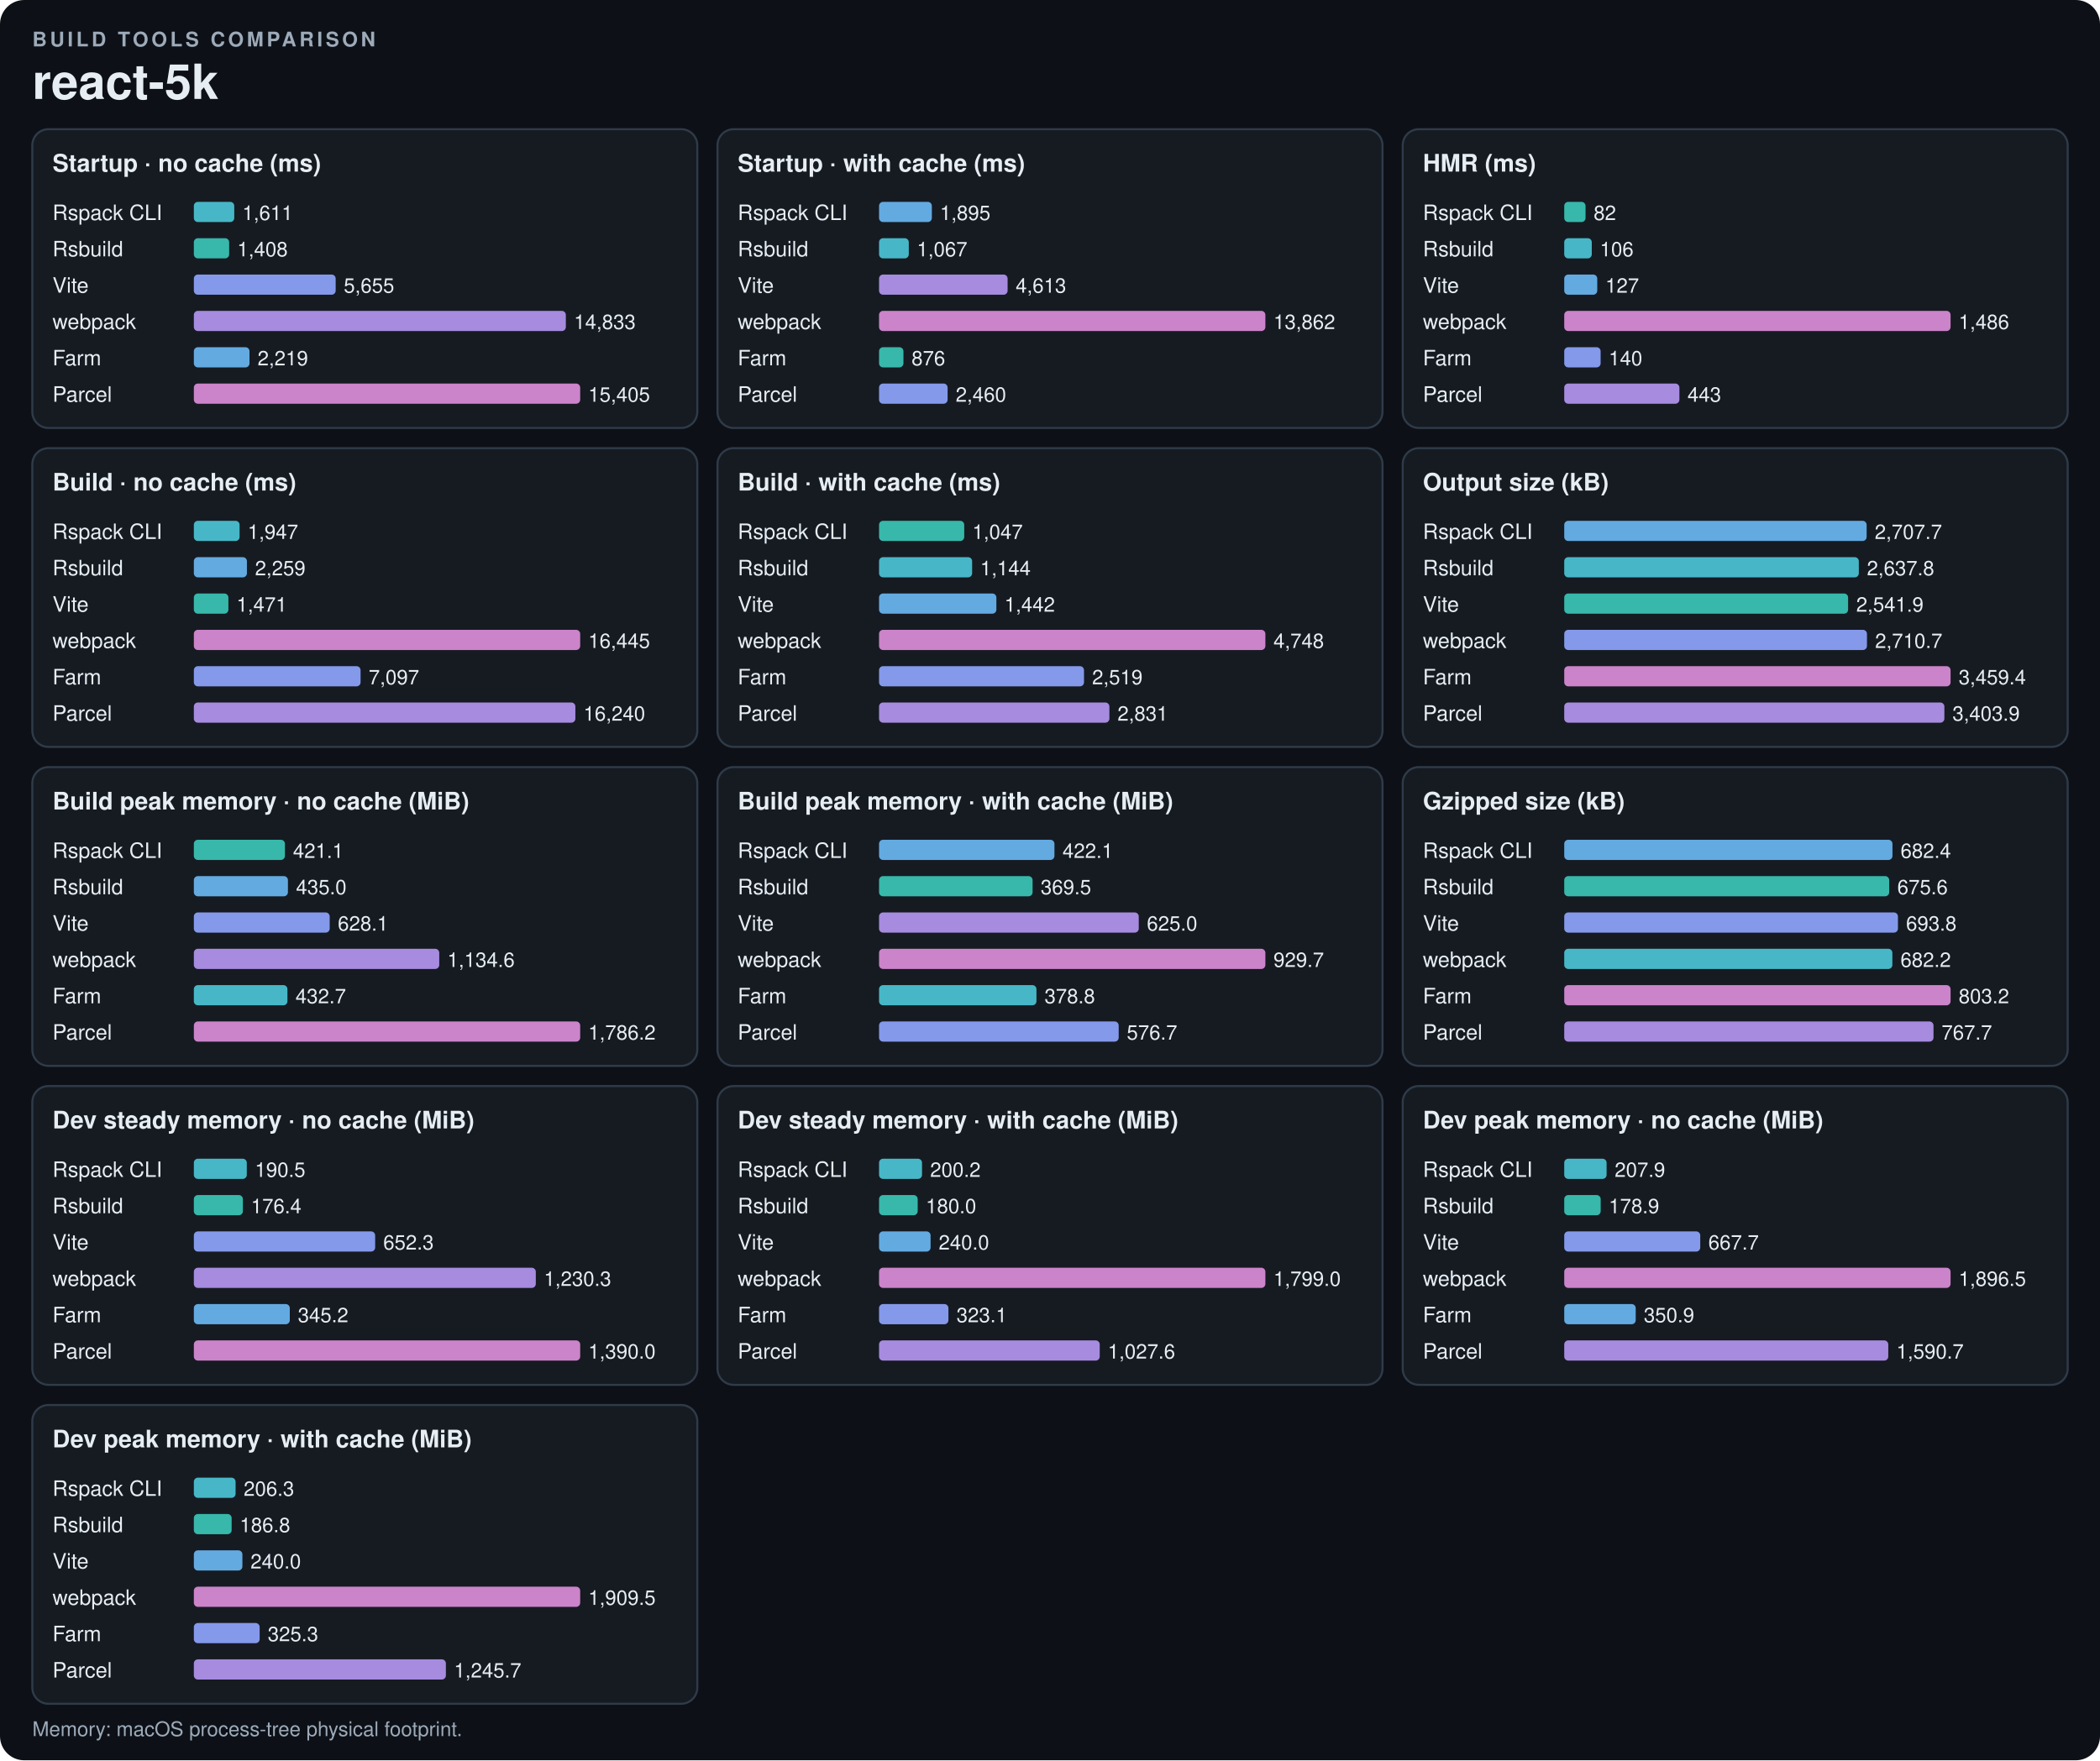
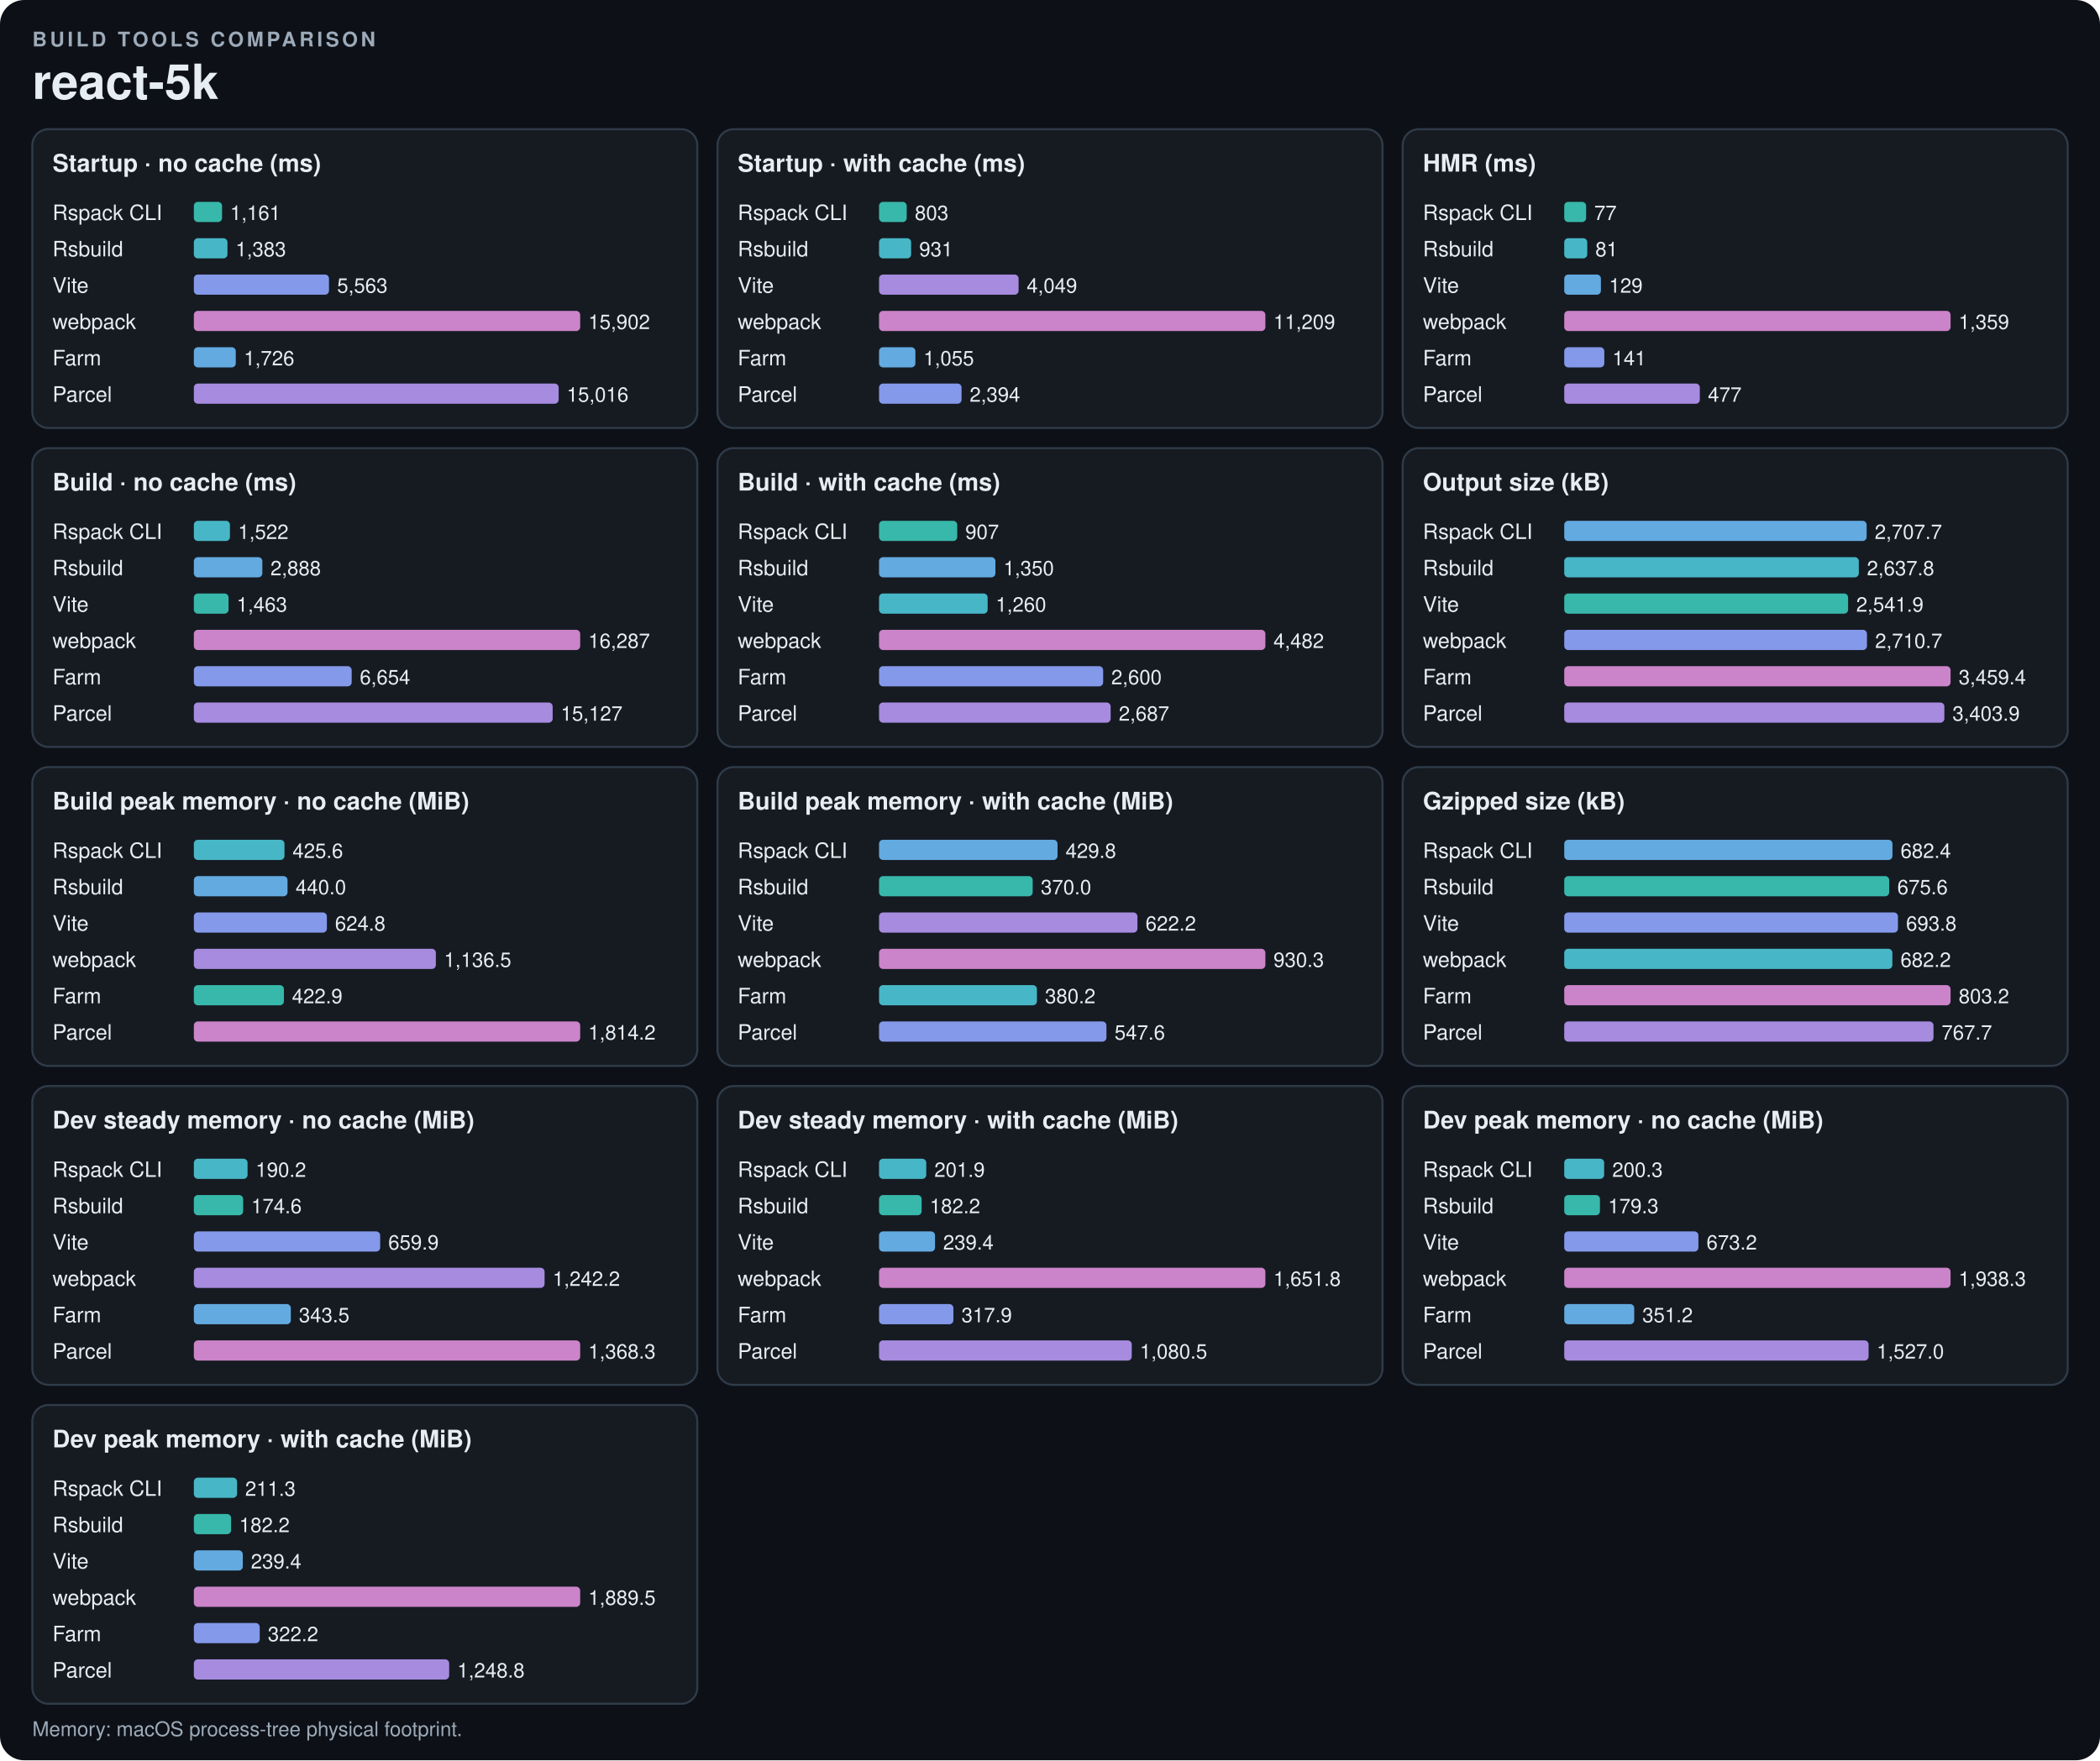
<svg xmlns="http://www.w3.org/2000/svg" width="1040" height="872" viewBox="0 0 1040 872" role="img" aria-labelledby="title description">
  <g font-family="-apple-system, BlinkMacSystemFont, 'Segoe UI', Helvetica, Arial, sans-serif" style="font-variant-numeric:tabular-nums">
    <rect width="1040" height="872" rx="12" fill="#0d1117" />
    <text x="16" y="23" font-size="10" fill="#9daab9" font-weight="700" letter-spacing="1.5">BUILD TOOLS COMPARISON</text>
    <text x="16" y="49" font-size="24" fill="#e6edf3" font-weight="700">react-5k</text>
-     <g class="chart" data-metric="Startup (no cache)" data-table="Development metrics" data-scale="15405">
+     <g class="chart" data-metric="Startup (no cache)" data-table="Development metrics" data-scale="15902">
      <rect x="16" y="64" width="329.333" height="148" rx="8" fill="#161b22" stroke="#303b49" />
      <text x="26" y="85" font-size="12" fill="#e6edf3" font-weight="650">Startup · no cache (ms)</text>
      <text x="26" y="109" font-size="10.5" fill="#e6edf3">Rspack CLI</text>
-       <rect class="bar" data-rank="2" x="96" y="100" width="20.009" height="10" rx="2" fill="#47b7c7" />
-       <text x="120.009" y="109" font-size="10" fill="#e6edf3">1,611</text>
+       <rect class="bar" data-rank="1" x="96" y="100" width="13.969" height="10" rx="2" fill="#37b8aa" />
+       <text x="113.969" y="109" font-size="10" fill="#e6edf3">1,161</text>
      <text x="26" y="127" font-size="10.5" fill="#e6edf3">Rsbuild</text>
-       <rect class="bar" data-rank="1" x="96" y="118" width="17.488" height="10" rx="2" fill="#37b8aa" />
-       <text x="117.488" y="127" font-size="10" fill="#e6edf3">1,408</text>
+       <rect class="bar" data-rank="2" x="96" y="118" width="16.640" height="10" rx="2" fill="#47b7c7" />
+       <text x="116.64" y="127" font-size="10" fill="#e6edf3">1,383</text>
      <text x="26" y="145" font-size="10.5" fill="#e6edf3">Vite</text>
-       <rect class="bar" data-rank="4" x="96" y="136" width="70.236" height="10" rx="2" fill="#8499ea" />
-       <text x="170.236" y="145" font-size="10" fill="#e6edf3">5,655</text>
+       <rect class="bar" data-rank="4" x="96" y="136" width="66.934" height="10" rx="2" fill="#8499ea" />
+       <text x="166.934" y="145" font-size="10" fill="#e6edf3">5,563</text>
      <text x="26" y="163" font-size="10.5" fill="#e6edf3">webpack</text>
-       <rect class="bar" data-rank="5" x="96" y="154" width="184.229" height="10" rx="2" fill="#a68bdf" />
-       <text x="284.229" y="163" font-size="10" fill="#e6edf3">14,833</text>
+       <rect class="bar" data-rank="6" x="96" y="154" width="191.333" height="10" rx="2" fill="#cb83c9" />
+       <text x="291.333" y="163" font-size="10" fill="#e6edf3">15,902</text>
      <text x="26" y="181" font-size="10.5" fill="#e6edf3">Farm</text>
-       <rect class="bar" data-rank="3" x="96" y="172" width="27.560" height="10" rx="2" fill="#63aae1" />
-       <text x="127.56" y="181" font-size="10" fill="#e6edf3">2,219</text>
+       <rect class="bar" data-rank="3" x="96" y="172" width="20.767" height="10" rx="2" fill="#63aae1" />
+       <text x="120.767" y="181" font-size="10" fill="#e6edf3">1,726</text>
      <text x="26" y="199" font-size="10.5" fill="#e6edf3">Parcel</text>
-       <rect class="bar" data-rank="6" x="96" y="190" width="191.333" height="10" rx="2" fill="#cb83c9" />
-       <text x="291.333" y="199" font-size="10" fill="#e6edf3">15,405</text>
-     </g>
-     <g class="chart" data-metric="Startup (with cache)" data-table="Development metrics" data-scale="13862">
+       <rect class="bar" data-rank="5" x="96" y="190" width="180.673" height="10" rx="2" fill="#a68bdf" />
+       <text x="280.673" y="199" font-size="10" fill="#e6edf3">15,016</text>
+     </g>
+     <g class="chart" data-metric="Startup (with cache)" data-table="Development metrics" data-scale="11209">
      <rect x="355.333" y="64" width="329.333" height="148" rx="8" fill="#161b22" stroke="#303b49" />
      <text x="365.333" y="85" font-size="12" fill="#e6edf3" font-weight="650">Startup · with cache (ms)</text>
      <text x="365.333" y="109" font-size="10.5" fill="#e6edf3">Rspack CLI</text>
-       <rect class="bar" data-rank="3" x="435.333" y="100" width="26.156" height="10" rx="2" fill="#63aae1" />
-       <text x="465.489" y="109" font-size="10" fill="#e6edf3">1,895</text>
+       <rect class="bar" data-rank="1" x="435.333" y="100" width="13.707" height="10" rx="2" fill="#37b8aa" />
+       <text x="453.04" y="109" font-size="10" fill="#e6edf3">803</text>
      <text x="365.333" y="127" font-size="10.5" fill="#e6edf3">Rsbuild</text>
-       <rect class="bar" data-rank="2" x="435.333" y="118" width="14.728" height="10" rx="2" fill="#47b7c7" />
-       <text x="454.061" y="127" font-size="10" fill="#e6edf3">1,067</text>
+       <rect class="bar" data-rank="2" x="435.333" y="118" width="15.892" height="10" rx="2" fill="#47b7c7" />
+       <text x="455.225" y="127" font-size="10" fill="#e6edf3">931</text>
      <text x="365.333" y="145" font-size="10.5" fill="#e6edf3">Vite</text>
-       <rect class="bar" data-rank="5" x="435.333" y="136" width="63.672" height="10" rx="2" fill="#a68bdf" />
-       <text x="503.005" y="145" font-size="10" fill="#e6edf3">4,613</text>
+       <rect class="bar" data-rank="5" x="435.333" y="136" width="69.115" height="10" rx="2" fill="#a68bdf" />
+       <text x="508.448" y="145" font-size="10" fill="#e6edf3">4,049</text>
      <text x="365.333" y="163" font-size="10.5" fill="#e6edf3">webpack</text>
      <rect class="bar" data-rank="6" x="435.333" y="154" width="191.333" height="10" rx="2" fill="#cb83c9" />
-       <text x="630.667" y="163" font-size="10" fill="#e6edf3">13,862</text>
+       <text x="630.667" y="163" font-size="10" fill="#e6edf3">11,209</text>
      <text x="365.333" y="181" font-size="10.5" fill="#e6edf3">Farm</text>
-       <rect class="bar" data-rank="1" x="435.333" y="172" width="12.091" height="10" rx="2" fill="#37b8aa" />
-       <text x="451.425" y="181" font-size="10" fill="#e6edf3">876</text>
+       <rect class="bar" data-rank="3" x="435.333" y="172" width="18.008" height="10" rx="2" fill="#63aae1" />
+       <text x="457.342" y="181" font-size="10" fill="#e6edf3">1,055</text>
      <text x="365.333" y="199" font-size="10.5" fill="#e6edf3">Parcel</text>
-       <rect class="bar" data-rank="4" x="435.333" y="190" width="33.955" height="10" rx="2" fill="#8499ea" />
-       <text x="473.288" y="199" font-size="10" fill="#e6edf3">2,460</text>
-     </g>
-     <g class="chart" data-metric="HMR" data-table="Development metrics" data-scale="1486">
+       <rect class="bar" data-rank="4" x="435.333" y="190" width="40.865" height="10" rx="2" fill="#8499ea" />
+       <text x="480.198" y="199" font-size="10" fill="#e6edf3">2,394</text>
+     </g>
+     <g class="chart" data-metric="HMR" data-table="Development metrics" data-scale="1359">
      <rect x="694.667" y="64" width="329.333" height="148" rx="8" fill="#161b22" stroke="#303b49" />
      <text x="704.667" y="85" font-size="12" fill="#e6edf3" font-weight="650">HMR (ms)</text>
      <text x="704.667" y="109" font-size="10.5" fill="#e6edf3">Rspack CLI</text>
-       <rect class="bar" data-rank="1" x="774.667" y="100" width="10.558" height="10" rx="2" fill="#37b8aa" />
-       <text x="789.225" y="109" font-size="10" fill="#e6edf3">82</text>
+       <rect class="bar" data-rank="1" x="774.667" y="100" width="10.841" height="10" rx="2" fill="#37b8aa" />
+       <text x="789.507" y="109" font-size="10" fill="#e6edf3">77</text>
      <text x="704.667" y="127" font-size="10.5" fill="#e6edf3">Rsbuild</text>
-       <rect class="bar" data-rank="2" x="774.667" y="118" width="13.648" height="10" rx="2" fill="#47b7c7" />
-       <text x="792.315" y="127" font-size="10" fill="#e6edf3">106</text>
+       <rect class="bar" data-rank="2" x="774.667" y="118" width="11.404" height="10" rx="2" fill="#47b7c7" />
+       <text x="790.071" y="127" font-size="10" fill="#e6edf3">81</text>
      <text x="704.667" y="145" font-size="10.5" fill="#e6edf3">Vite</text>
-       <rect class="bar" data-rank="3" x="774.667" y="136" width="16.352" height="10" rx="2" fill="#63aae1" />
-       <text x="795.019" y="145" font-size="10" fill="#e6edf3">127</text>
+       <rect class="bar" data-rank="3" x="774.667" y="136" width="18.162" height="10" rx="2" fill="#63aae1" />
+       <text x="796.829" y="145" font-size="10" fill="#e6edf3">129</text>
      <text x="704.667" y="163" font-size="10.5" fill="#e6edf3">webpack</text>
      <rect class="bar" data-rank="6" x="774.667" y="154" width="191.333" height="10" rx="2" fill="#cb83c9" />
-       <text x="970" y="163" font-size="10" fill="#e6edf3">1,486</text>
+       <text x="970" y="163" font-size="10" fill="#e6edf3">1,359</text>
      <text x="704.667" y="181" font-size="10.5" fill="#e6edf3">Farm</text>
-       <rect class="bar" data-rank="4" x="774.667" y="172" width="18.026" height="10" rx="2" fill="#8499ea" />
-       <text x="796.693" y="181" font-size="10" fill="#e6edf3">140</text>
+       <rect class="bar" data-rank="4" x="774.667" y="172" width="19.851" height="10" rx="2" fill="#8499ea" />
+       <text x="798.518" y="181" font-size="10" fill="#e6edf3">141</text>
      <text x="704.667" y="199" font-size="10.5" fill="#e6edf3">Parcel</text>
-       <rect class="bar" data-rank="5" x="774.667" y="190" width="57.039" height="10" rx="2" fill="#a68bdf" />
-       <text x="835.706" y="199" font-size="10" fill="#e6edf3">443</text>
-     </g>
-     <g class="chart" data-metric="Build (no cache)" data-table="Build metrics" data-scale="16445">
+       <rect class="bar" data-rank="5" x="774.667" y="190" width="67.157" height="10" rx="2" fill="#a68bdf" />
+       <text x="845.823" y="199" font-size="10" fill="#e6edf3">477</text>
+     </g>
+     <g class="chart" data-metric="Build (no cache)" data-table="Build metrics" data-scale="16287">
      <rect x="16" y="222" width="329.333" height="148" rx="8" fill="#161b22" stroke="#303b49" />
      <text x="26" y="243" font-size="12" fill="#e6edf3" font-weight="650">Build · no cache (ms)</text>
      <text x="26" y="267" font-size="10.5" fill="#e6edf3">Rspack CLI</text>
-       <rect class="bar" data-rank="2" x="96" y="258" width="22.653" height="10" rx="2" fill="#47b7c7" />
-       <text x="122.653" y="267" font-size="10" fill="#e6edf3">1,947</text>
+       <rect class="bar" data-rank="2" x="96" y="258" width="17.880" height="10" rx="2" fill="#47b7c7" />
+       <text x="117.88" y="267" font-size="10" fill="#e6edf3">1,522</text>
      <text x="26" y="285" font-size="10.5" fill="#e6edf3">Rsbuild</text>
-       <rect class="bar" data-rank="3" x="96" y="276" width="26.283" height="10" rx="2" fill="#63aae1" />
-       <text x="126.283" y="285" font-size="10" fill="#e6edf3">2,259</text>
+       <rect class="bar" data-rank="3" x="96" y="276" width="33.927" height="10" rx="2" fill="#63aae1" />
+       <text x="133.927" y="285" font-size="10" fill="#e6edf3">2,888</text>
      <text x="26" y="303" font-size="10.5" fill="#e6edf3">Vite</text>
-       <rect class="bar" data-rank="1" x="96" y="294" width="17.115" height="10" rx="2" fill="#37b8aa" />
-       <text x="117.115" y="303" font-size="10" fill="#e6edf3">1,471</text>
+       <rect class="bar" data-rank="1" x="96" y="294" width="17.187" height="10" rx="2" fill="#37b8aa" />
+       <text x="117.187" y="303" font-size="10" fill="#e6edf3">1,463</text>
      <text x="26" y="321" font-size="10.5" fill="#e6edf3">webpack</text>
      <rect class="bar" data-rank="6" x="96" y="312" width="191.333" height="10" rx="2" fill="#cb83c9" />
-       <text x="291.333" y="321" font-size="10" fill="#e6edf3">16,445</text>
+       <text x="291.333" y="321" font-size="10" fill="#e6edf3">16,287</text>
      <text x="26" y="339" font-size="10.5" fill="#e6edf3">Farm</text>
-       <rect class="bar" data-rank="4" x="96" y="330" width="82.572" height="10" rx="2" fill="#8499ea" />
-       <text x="182.572" y="339" font-size="10" fill="#e6edf3">7,097</text>
+       <rect class="bar" data-rank="4" x="96" y="330" width="78.169" height="10" rx="2" fill="#8499ea" />
+       <text x="178.169" y="339" font-size="10" fill="#e6edf3">6,654</text>
      <text x="26" y="357" font-size="10.5" fill="#e6edf3">Parcel</text>
-       <rect class="bar" data-rank="5" x="96" y="348" width="188.948" height="10" rx="2" fill="#a68bdf" />
-       <text x="288.948" y="357" font-size="10" fill="#e6edf3">16,240</text>
-     </g>
-     <g class="chart" data-metric="Build (with cache)" data-table="Build metrics" data-scale="4748">
+       <rect class="bar" data-rank="5" x="96" y="348" width="177.706" height="10" rx="2" fill="#a68bdf" />
+       <text x="277.706" y="357" font-size="10" fill="#e6edf3">15,127</text>
+     </g>
+     <g class="chart" data-metric="Build (with cache)" data-table="Build metrics" data-scale="4482">
      <rect x="355.333" y="222" width="329.333" height="148" rx="8" fill="#161b22" stroke="#303b49" />
      <text x="365.333" y="243" font-size="12" fill="#e6edf3" font-weight="650">Build · with cache (ms)</text>
      <text x="365.333" y="267" font-size="10.5" fill="#e6edf3">Rspack CLI</text>
-       <rect class="bar" data-rank="1" x="435.333" y="258" width="42.192" height="10" rx="2" fill="#37b8aa" />
-       <text x="481.525" y="267" font-size="10" fill="#e6edf3">1,047</text>
+       <rect class="bar" data-rank="1" x="435.333" y="258" width="38.719" height="10" rx="2" fill="#37b8aa" />
+       <text x="478.053" y="267" font-size="10" fill="#e6edf3">907</text>
      <text x="365.333" y="285" font-size="10.5" fill="#e6edf3">Rsbuild</text>
-       <rect class="bar" data-rank="2" x="435.333" y="276" width="46.101" height="10" rx="2" fill="#47b7c7" />
-       <text x="485.434" y="285" font-size="10" fill="#e6edf3">1,144</text>
+       <rect class="bar" data-rank="3" x="435.333" y="276" width="57.631" height="10" rx="2" fill="#63aae1" />
+       <text x="496.964" y="285" font-size="10" fill="#e6edf3">1,350</text>
      <text x="365.333" y="303" font-size="10.5" fill="#e6edf3">Vite</text>
-       <rect class="bar" data-rank="3" x="435.333" y="294" width="58.109" height="10" rx="2" fill="#63aae1" />
-       <text x="497.443" y="303" font-size="10" fill="#e6edf3">1,442</text>
+       <rect class="bar" data-rank="2" x="435.333" y="294" width="53.788" height="10" rx="2" fill="#47b7c7" />
+       <text x="493.122" y="303" font-size="10" fill="#e6edf3">1,260</text>
      <text x="365.333" y="321" font-size="10.5" fill="#e6edf3">webpack</text>
      <rect class="bar" data-rank="6" x="435.333" y="312" width="191.333" height="10" rx="2" fill="#cb83c9" />
-       <text x="630.667" y="321" font-size="10" fill="#e6edf3">4,748</text>
+       <text x="630.667" y="321" font-size="10" fill="#e6edf3">4,482</text>
      <text x="365.333" y="339" font-size="10.5" fill="#e6edf3">Farm</text>
-       <rect class="bar" data-rank="4" x="435.333" y="330" width="101.510" height="10" rx="2" fill="#8499ea" />
-       <text x="540.843" y="339" font-size="10" fill="#e6edf3">2,519</text>
+       <rect class="bar" data-rank="4" x="435.333" y="330" width="110.992" height="10" rx="2" fill="#8499ea" />
+       <text x="550.325" y="339" font-size="10" fill="#e6edf3">2,600</text>
      <text x="365.333" y="357" font-size="10.5" fill="#e6edf3">Parcel</text>
-       <rect class="bar" data-rank="5" x="435.333" y="348" width="114.083" height="10" rx="2" fill="#a68bdf" />
-       <text x="553.416" y="357" font-size="10" fill="#e6edf3">2,831</text>
+       <rect class="bar" data-rank="5" x="435.333" y="348" width="114.706" height="10" rx="2" fill="#a68bdf" />
+       <text x="554.039" y="357" font-size="10" fill="#e6edf3">2,687</text>
    </g>
    <g class="chart" data-metric="Output size" data-table="Build metrics" data-scale="3459.4">
      <rect x="694.667" y="222" width="329.333" height="148" rx="8" fill="#161b22" stroke="#303b49" />
      <text x="704.667" y="243" font-size="12" fill="#e6edf3" font-weight="650">Output size (kB)</text>
      <text x="704.667" y="267" font-size="10.5" fill="#e6edf3">Rspack CLI</text>
      <rect class="bar" data-rank="3" x="774.667" y="258" width="149.758" height="10" rx="2" fill="#63aae1" />
      <text x="928.425" y="267" font-size="10" fill="#e6edf3">2,707.7</text>
      <text x="704.667" y="285" font-size="10.5" fill="#e6edf3">Rsbuild</text>
      <rect class="bar" data-rank="2" x="774.667" y="276" width="145.892" height="10" rx="2" fill="#47b7c7" />
      <text x="924.559" y="285" font-size="10" fill="#e6edf3">2,637.8</text>
      <text x="704.667" y="303" font-size="10.5" fill="#e6edf3">Vite</text>
      <rect class="bar" data-rank="1" x="774.667" y="294" width="140.588" height="10" rx="2" fill="#37b8aa" />
      <text x="919.255" y="303" font-size="10" fill="#e6edf3">2,541.9</text>
      <text x="704.667" y="321" font-size="10.5" fill="#e6edf3">webpack</text>
      <rect class="bar" data-rank="4" x="774.667" y="312" width="149.924" height="10" rx="2" fill="#8499ea" />
      <text x="928.591" y="321" font-size="10" fill="#e6edf3">2,710.7</text>
      <text x="704.667" y="339" font-size="10.5" fill="#e6edf3">Farm</text>
      <rect class="bar" data-rank="6" x="774.667" y="330" width="191.333" height="10" rx="2" fill="#cb83c9" />
      <text x="970" y="339" font-size="10" fill="#e6edf3">3,459.4</text>
      <text x="704.667" y="357" font-size="10.5" fill="#e6edf3">Parcel</text>
      <rect class="bar" data-rank="5" x="774.667" y="348" width="188.264" height="10" rx="2" fill="#a68bdf" />
      <text x="966.93" y="357" font-size="10" fill="#e6edf3">3,403.9</text>
    </g>
-     <g class="chart" data-metric="Peak (no cache)" data-table="Build memory (MiB)" data-scale="1786.2">
+     <g class="chart" data-metric="Peak (no cache)" data-table="Build memory (MiB)" data-scale="1814.2">
      <rect x="16" y="380" width="329.333" height="148" rx="8" fill="#161b22" stroke="#303b49" />
      <text x="26" y="401" font-size="12" fill="#e6edf3" font-weight="650">Build peak memory · no cache (MiB)</text>
      <text x="26" y="425" font-size="10.5" fill="#e6edf3">Rspack CLI</text>
-       <rect class="bar" data-rank="1" x="96" y="416" width="45.107" height="10" rx="2" fill="#37b8aa" />
-       <text x="145.107" y="425" font-size="10" fill="#e6edf3">421.1</text>
+       <rect class="bar" data-rank="2" x="96" y="416" width="44.886" height="10" rx="2" fill="#47b7c7" />
+       <text x="144.886" y="425" font-size="10" fill="#e6edf3">425.6</text>
      <text x="26" y="443" font-size="10.5" fill="#e6edf3">Rsbuild</text>
-       <rect class="bar" data-rank="3" x="96" y="434" width="46.596" height="10" rx="2" fill="#63aae1" />
-       <text x="146.596" y="443" font-size="10" fill="#e6edf3">435.0</text>
+       <rect class="bar" data-rank="3" x="96" y="434" width="46.404" height="10" rx="2" fill="#63aae1" />
+       <text x="146.404" y="443" font-size="10" fill="#e6edf3">440.0</text>
      <text x="26" y="461" font-size="10.5" fill="#e6edf3">Vite</text>
-       <rect class="bar" data-rank="4" x="96" y="452" width="67.281" height="10" rx="2" fill="#8499ea" />
-       <text x="167.281" y="461" font-size="10" fill="#e6edf3">628.1</text>
+       <rect class="bar" data-rank="4" x="96" y="452" width="65.894" height="10" rx="2" fill="#8499ea" />
+       <text x="165.894" y="461" font-size="10" fill="#e6edf3">624.8</text>
      <text x="26" y="479" font-size="10.5" fill="#e6edf3">webpack</text>
-       <rect class="bar" data-rank="5" x="96" y="470" width="121.536" height="10" rx="2" fill="#a68bdf" />
-       <text x="221.536" y="479" font-size="10" fill="#e6edf3">1,134.6</text>
+       <rect class="bar" data-rank="5" x="96" y="470" width="119.860" height="10" rx="2" fill="#a68bdf" />
+       <text x="219.86" y="479" font-size="10" fill="#e6edf3">1,136.5</text>
      <text x="26" y="497" font-size="10.5" fill="#e6edf3">Farm</text>
-       <rect class="bar" data-rank="2" x="96" y="488" width="46.350" height="10" rx="2" fill="#47b7c7" />
-       <text x="146.35" y="497" font-size="10" fill="#e6edf3">432.7</text>
+       <rect class="bar" data-rank="1" x="96" y="488" width="44.601" height="10" rx="2" fill="#37b8aa" />
+       <text x="144.601" y="497" font-size="10" fill="#e6edf3">422.9</text>
      <text x="26" y="515" font-size="10.5" fill="#e6edf3">Parcel</text>
      <rect class="bar" data-rank="6" x="96" y="506" width="191.333" height="10" rx="2" fill="#cb83c9" />
-       <text x="291.333" y="515" font-size="10" fill="#e6edf3">1,786.2</text>
-     </g>
-     <g class="chart" data-metric="Peak (with cache)" data-table="Build memory (MiB)" data-scale="929.7">
+       <text x="291.333" y="515" font-size="10" fill="#e6edf3">1,814.2</text>
+     </g>
+     <g class="chart" data-metric="Peak (with cache)" data-table="Build memory (MiB)" data-scale="930.3">
      <rect x="355.333" y="380" width="329.333" height="148" rx="8" fill="#161b22" stroke="#303b49" />
      <text x="365.333" y="401" font-size="12" fill="#e6edf3" font-weight="650">Build peak memory · with cache (MiB)</text>
      <text x="365.333" y="425" font-size="10.5" fill="#e6edf3">Rspack CLI</text>
-       <rect class="bar" data-rank="3" x="435.333" y="416" width="86.869" height="10" rx="2" fill="#63aae1" />
-       <text x="526.202" y="425" font-size="10" fill="#e6edf3">422.1</text>
+       <rect class="bar" data-rank="3" x="435.333" y="416" width="88.396" height="10" rx="2" fill="#63aae1" />
+       <text x="527.73" y="425" font-size="10" fill="#e6edf3">429.8</text>
      <text x="365.333" y="443" font-size="10.5" fill="#e6edf3">Rsbuild</text>
-       <rect class="bar" data-rank="1" x="435.333" y="434" width="76.044" height="10" rx="2" fill="#37b8aa" />
-       <text x="515.377" y="443" font-size="10" fill="#e6edf3">369.5</text>
+       <rect class="bar" data-rank="1" x="435.333" y="434" width="76.097" height="10" rx="2" fill="#37b8aa" />
+       <text x="515.431" y="443" font-size="10" fill="#e6edf3">370.0</text>
      <text x="365.333" y="461" font-size="10.5" fill="#e6edf3">Vite</text>
-       <rect class="bar" data-rank="5" x="435.333" y="452" width="128.626" height="10" rx="2" fill="#a68bdf" />
-       <text x="567.959" y="461" font-size="10" fill="#e6edf3">625.0</text>
+       <rect class="bar" data-rank="5" x="435.333" y="452" width="127.967" height="10" rx="2" fill="#a68bdf" />
+       <text x="567.3" y="461" font-size="10" fill="#e6edf3">622.2</text>
      <text x="365.333" y="479" font-size="10.5" fill="#e6edf3">webpack</text>
      <rect class="bar" data-rank="6" x="435.333" y="470" width="191.333" height="10" rx="2" fill="#cb83c9" />
-       <text x="630.667" y="479" font-size="10" fill="#e6edf3">929.7</text>
+       <text x="630.667" y="479" font-size="10" fill="#e6edf3">930.3</text>
      <text x="365.333" y="497" font-size="10.5" fill="#e6edf3">Farm</text>
-       <rect class="bar" data-rank="2" x="435.333" y="488" width="77.957" height="10" rx="2" fill="#47b7c7" />
-       <text x="517.291" y="497" font-size="10" fill="#e6edf3">378.8</text>
+       <rect class="bar" data-rank="2" x="435.333" y="488" width="78.195" height="10" rx="2" fill="#47b7c7" />
+       <text x="517.528" y="497" font-size="10" fill="#e6edf3">380.2</text>
      <text x="365.333" y="515" font-size="10.5" fill="#e6edf3">Parcel</text>
-       <rect class="bar" data-rank="4" x="435.333" y="506" width="118.686" height="10" rx="2" fill="#8499ea" />
-       <text x="558.019" y="515" font-size="10" fill="#e6edf3">576.7</text>
+       <rect class="bar" data-rank="4" x="435.333" y="506" width="112.624" height="10" rx="2" fill="#8499ea" />
+       <text x="551.957" y="515" font-size="10" fill="#e6edf3">547.6</text>
    </g>
    <g class="chart" data-metric="Gzipped size" data-table="Build metrics" data-scale="803.2">
      <rect x="694.667" y="380" width="329.333" height="148" rx="8" fill="#161b22" stroke="#303b49" />
      <text x="704.667" y="401" font-size="12" fill="#e6edf3" font-weight="650">Gzipped size (kB)</text>
      <text x="704.667" y="425" font-size="10.5" fill="#e6edf3">Rspack CLI</text>
      <rect class="bar" data-rank="3" x="774.667" y="416" width="162.557" height="10" rx="2" fill="#63aae1" />
      <text x="941.224" y="425" font-size="10" fill="#e6edf3">682.4</text>
      <text x="704.667" y="443" font-size="10.5" fill="#e6edf3">Rsbuild</text>
      <rect class="bar" data-rank="1" x="774.667" y="434" width="160.937" height="10" rx="2" fill="#37b8aa" />
      <text x="939.604" y="443" font-size="10" fill="#e6edf3">675.6</text>
      <text x="704.667" y="461" font-size="10.5" fill="#e6edf3">Vite</text>
      <rect class="bar" data-rank="4" x="774.667" y="452" width="165.273" height="10" rx="2" fill="#8499ea" />
      <text x="943.939" y="461" font-size="10" fill="#e6edf3">693.8</text>
      <text x="704.667" y="479" font-size="10.5" fill="#e6edf3">webpack</text>
      <rect class="bar" data-rank="2" x="774.667" y="470" width="162.509" height="10" rx="2" fill="#47b7c7" />
      <text x="941.176" y="479" font-size="10" fill="#e6edf3">682.2</text>
      <text x="704.667" y="497" font-size="10.5" fill="#e6edf3">Farm</text>
      <rect class="bar" data-rank="6" x="774.667" y="488" width="191.333" height="10" rx="2" fill="#cb83c9" />
      <text x="970" y="497" font-size="10" fill="#e6edf3">803.2</text>
      <text x="704.667" y="515" font-size="10.5" fill="#e6edf3">Parcel</text>
      <rect class="bar" data-rank="5" x="774.667" y="506" width="182.877" height="10" rx="2" fill="#a68bdf" />
      <text x="961.543" y="515" font-size="10" fill="#e6edf3">767.7</text>
    </g>
-     <g class="chart" data-metric="Steady (no cache)" data-table="Dev memory (MiB)" data-scale="1390">
+     <g class="chart" data-metric="Steady (no cache)" data-table="Dev memory (MiB)" data-scale="1368.3">
      <rect x="16" y="538" width="329.333" height="148" rx="8" fill="#161b22" stroke="#303b49" />
      <text x="26" y="559" font-size="12" fill="#e6edf3" font-weight="650">Dev steady memory · no cache (MiB)</text>
      <text x="26" y="583" font-size="10.5" fill="#e6edf3">Rspack CLI</text>
-       <rect class="bar" data-rank="2" x="96" y="574" width="26.222" height="10" rx="2" fill="#47b7c7" />
-       <text x="126.222" y="583" font-size="10" fill="#e6edf3">190.5</text>
+       <rect class="bar" data-rank="2" x="96" y="574" width="26.596" height="10" rx="2" fill="#47b7c7" />
+       <text x="126.596" y="583" font-size="10" fill="#e6edf3">190.2</text>
      <text x="26" y="601" font-size="10.5" fill="#e6edf3">Rsbuild</text>
-       <rect class="bar" data-rank="1" x="96" y="592" width="24.281" height="10" rx="2" fill="#37b8aa" />
-       <text x="124.281" y="601" font-size="10" fill="#e6edf3">176.4</text>
+       <rect class="bar" data-rank="1" x="96" y="592" width="24.415" height="10" rx="2" fill="#37b8aa" />
+       <text x="124.415" y="601" font-size="10" fill="#e6edf3">174.6</text>
      <text x="26" y="619" font-size="10.5" fill="#e6edf3">Vite</text>
-       <rect class="bar" data-rank="4" x="96" y="610" width="89.789" height="10" rx="2" fill="#8499ea" />
-       <text x="189.789" y="619" font-size="10" fill="#e6edf3">652.3</text>
+       <rect class="bar" data-rank="4" x="96" y="610" width="92.276" height="10" rx="2" fill="#8499ea" />
+       <text x="192.276" y="619" font-size="10" fill="#e6edf3">659.9</text>
      <text x="26" y="637" font-size="10.5" fill="#e6edf3">webpack</text>
-       <rect class="bar" data-rank="5" x="96" y="628" width="169.351" height="10" rx="2" fill="#a68bdf" />
-       <text x="269.351" y="637" font-size="10" fill="#e6edf3">1,230.3</text>
+       <rect class="bar" data-rank="5" x="96" y="628" width="173.700" height="10" rx="2" fill="#a68bdf" />
+       <text x="273.7" y="637" font-size="10" fill="#e6edf3">1,242.2</text>
      <text x="26" y="655" font-size="10.5" fill="#e6edf3">Farm</text>
-       <rect class="bar" data-rank="3" x="96" y="646" width="47.517" height="10" rx="2" fill="#63aae1" />
-       <text x="147.517" y="655" font-size="10" fill="#e6edf3">345.2</text>
+       <rect class="bar" data-rank="3" x="96" y="646" width="48.033" height="10" rx="2" fill="#63aae1" />
+       <text x="148.033" y="655" font-size="10" fill="#e6edf3">343.5</text>
      <text x="26" y="673" font-size="10.5" fill="#e6edf3">Parcel</text>
      <rect class="bar" data-rank="6" x="96" y="664" width="191.333" height="10" rx="2" fill="#cb83c9" />
-       <text x="291.333" y="673" font-size="10" fill="#e6edf3">1,390.0</text>
-     </g>
-     <g class="chart" data-metric="Steady (with cache)" data-table="Dev memory (MiB)" data-scale="1799">
+       <text x="291.333" y="673" font-size="10" fill="#e6edf3">1,368.3</text>
+     </g>
+     <g class="chart" data-metric="Steady (with cache)" data-table="Dev memory (MiB)" data-scale="1651.8">
      <rect x="355.333" y="538" width="329.333" height="148" rx="8" fill="#161b22" stroke="#303b49" />
      <text x="365.333" y="559" font-size="12" fill="#e6edf3" font-weight="650">Dev steady memory · with cache (MiB)</text>
      <text x="365.333" y="583" font-size="10.5" fill="#e6edf3">Rspack CLI</text>
-       <rect class="bar" data-rank="2" x="435.333" y="574" width="21.292" height="10" rx="2" fill="#47b7c7" />
-       <text x="460.626" y="583" font-size="10" fill="#e6edf3">200.2</text>
+       <rect class="bar" data-rank="2" x="435.333" y="574" width="23.387" height="10" rx="2" fill="#47b7c7" />
+       <text x="462.72" y="583" font-size="10" fill="#e6edf3">201.9</text>
      <text x="365.333" y="601" font-size="10.5" fill="#e6edf3">Rsbuild</text>
-       <rect class="bar" data-rank="1" x="435.333" y="592" width="19.144" height="10" rx="2" fill="#37b8aa" />
-       <text x="458.477" y="601" font-size="10" fill="#e6edf3">180.0</text>
+       <rect class="bar" data-rank="1" x="435.333" y="592" width="21.105" height="10" rx="2" fill="#37b8aa" />
+       <text x="460.438" y="601" font-size="10" fill="#e6edf3">182.2</text>
      <text x="365.333" y="619" font-size="10.5" fill="#e6edf3">Vite</text>
-       <rect class="bar" data-rank="3" x="435.333" y="610" width="25.525" height="10" rx="2" fill="#63aae1" />
-       <text x="464.859" y="619" font-size="10" fill="#e6edf3">240.0</text>
+       <rect class="bar" data-rank="3" x="435.333" y="610" width="27.730" height="10" rx="2" fill="#63aae1" />
+       <text x="467.064" y="619" font-size="10" fill="#e6edf3">239.4</text>
      <text x="365.333" y="637" font-size="10.5" fill="#e6edf3">webpack</text>
      <rect class="bar" data-rank="6" x="435.333" y="628" width="191.333" height="10" rx="2" fill="#cb83c9" />
-       <text x="630.667" y="637" font-size="10" fill="#e6edf3">1,799.0</text>
+       <text x="630.667" y="637" font-size="10" fill="#e6edf3">1,651.8</text>
      <text x="365.333" y="655" font-size="10.5" fill="#e6edf3">Farm</text>
-       <rect class="bar" data-rank="4" x="435.333" y="646" width="34.363" height="10" rx="2" fill="#8499ea" />
-       <text x="473.697" y="655" font-size="10" fill="#e6edf3">323.1</text>
+       <rect class="bar" data-rank="4" x="435.333" y="646" width="36.823" height="10" rx="2" fill="#8499ea" />
+       <text x="476.157" y="655" font-size="10" fill="#e6edf3">317.9</text>
      <text x="365.333" y="673" font-size="10.5" fill="#e6edf3">Parcel</text>
-       <rect class="bar" data-rank="5" x="435.333" y="664" width="109.291" height="10" rx="2" fill="#a68bdf" />
-       <text x="548.624" y="673" font-size="10" fill="#e6edf3">1,027.6</text>
-     </g>
-     <g class="chart" data-metric="Peak (no cache)" data-table="Dev memory (MiB)" data-scale="1896.5">
+       <rect class="bar" data-rank="5" x="435.333" y="664" width="125.158" height="10" rx="2" fill="#a68bdf" />
+       <text x="564.491" y="673" font-size="10" fill="#e6edf3">1,080.5</text>
+     </g>
+     <g class="chart" data-metric="Peak (no cache)" data-table="Dev memory (MiB)" data-scale="1938.3">
      <rect x="694.667" y="538" width="329.333" height="148" rx="8" fill="#161b22" stroke="#303b49" />
      <text x="704.667" y="559" font-size="12" fill="#e6edf3" font-weight="650">Dev peak memory · no cache (MiB)</text>
      <text x="704.667" y="583" font-size="10.5" fill="#e6edf3">Rspack CLI</text>
-       <rect class="bar" data-rank="2" x="774.667" y="574" width="20.975" height="10" rx="2" fill="#47b7c7" />
-       <text x="799.641" y="583" font-size="10" fill="#e6edf3">207.9</text>
+       <rect class="bar" data-rank="2" x="774.667" y="574" width="19.772" height="10" rx="2" fill="#47b7c7" />
+       <text x="798.439" y="583" font-size="10" fill="#e6edf3">200.3</text>
      <text x="704.667" y="601" font-size="10.5" fill="#e6edf3">Rsbuild</text>
-       <rect class="bar" data-rank="1" x="774.667" y="592" width="18.049" height="10" rx="2" fill="#37b8aa" />
-       <text x="796.715" y="601" font-size="10" fill="#e6edf3">178.9</text>
+       <rect class="bar" data-rank="1" x="774.667" y="592" width="17.699" height="10" rx="2" fill="#37b8aa" />
+       <text x="796.366" y="601" font-size="10" fill="#e6edf3">179.3</text>
      <text x="704.667" y="619" font-size="10.5" fill="#e6edf3">Vite</text>
-       <rect class="bar" data-rank="4" x="774.667" y="610" width="67.363" height="10" rx="2" fill="#8499ea" />
-       <text x="846.029" y="619" font-size="10" fill="#e6edf3">667.7</text>
+       <rect class="bar" data-rank="4" x="774.667" y="610" width="66.453" height="10" rx="2" fill="#8499ea" />
+       <text x="845.12" y="619" font-size="10" fill="#e6edf3">673.2</text>
      <text x="704.667" y="637" font-size="10.5" fill="#e6edf3">webpack</text>
      <rect class="bar" data-rank="6" x="774.667" y="628" width="191.333" height="10" rx="2" fill="#cb83c9" />
-       <text x="970" y="637" font-size="10" fill="#e6edf3">1,896.5</text>
+       <text x="970" y="637" font-size="10" fill="#e6edf3">1,938.3</text>
      <text x="704.667" y="655" font-size="10.5" fill="#e6edf3">Farm</text>
-       <rect class="bar" data-rank="3" x="774.667" y="646" width="35.401" height="10" rx="2" fill="#63aae1" />
-       <text x="814.068" y="655" font-size="10" fill="#e6edf3">350.9</text>
+       <rect class="bar" data-rank="3" x="774.667" y="646" width="34.668" height="10" rx="2" fill="#63aae1" />
+       <text x="813.334" y="655" font-size="10" fill="#e6edf3">351.2</text>
      <text x="704.667" y="673" font-size="10.5" fill="#e6edf3">Parcel</text>
-       <rect class="bar" data-rank="5" x="774.667" y="664" width="160.482" height="10" rx="2" fill="#a68bdf" />
-       <text x="939.149" y="673" font-size="10" fill="#e6edf3">1,590.7</text>
-     </g>
-     <g class="chart" data-metric="Peak (with cache)" data-table="Dev memory (MiB)" data-scale="1909.5">
+       <rect class="bar" data-rank="5" x="774.667" y="664" width="150.733" height="10" rx="2" fill="#a68bdf" />
+       <text x="929.4" y="673" font-size="10" fill="#e6edf3">1,527.0</text>
+     </g>
+     <g class="chart" data-metric="Peak (with cache)" data-table="Dev memory (MiB)" data-scale="1889.5">
      <rect x="16" y="696" width="329.333" height="148" rx="8" fill="#161b22" stroke="#303b49" />
      <text x="26" y="717" font-size="12" fill="#e6edf3" font-weight="650">Dev peak memory · with cache (MiB)</text>
      <text x="26" y="741" font-size="10.5" fill="#e6edf3">Rspack CLI</text>
-       <rect class="bar" data-rank="2" x="96" y="732" width="20.671" height="10" rx="2" fill="#47b7c7" />
-       <text x="120.671" y="741" font-size="10" fill="#e6edf3">206.3</text>
+       <rect class="bar" data-rank="2" x="96" y="732" width="21.397" height="10" rx="2" fill="#47b7c7" />
+       <text x="121.397" y="741" font-size="10" fill="#e6edf3">211.3</text>
      <text x="26" y="759" font-size="10.5" fill="#e6edf3">Rsbuild</text>
-       <rect class="bar" data-rank="1" x="96" y="750" width="18.718" height="10" rx="2" fill="#37b8aa" />
-       <text x="118.718" y="759" font-size="10" fill="#e6edf3">186.8</text>
+       <rect class="bar" data-rank="1" x="96" y="750" width="18.450" height="10" rx="2" fill="#37b8aa" />
+       <text x="118.45" y="759" font-size="10" fill="#e6edf3">182.2</text>
      <text x="26" y="777" font-size="10.5" fill="#e6edf3">Vite</text>
-       <rect class="bar" data-rank="3" x="96" y="768" width="24.048" height="10" rx="2" fill="#63aae1" />
-       <text x="124.048" y="777" font-size="10" fill="#e6edf3">240.0</text>
+       <rect class="bar" data-rank="3" x="96" y="768" width="24.242" height="10" rx="2" fill="#63aae1" />
+       <text x="124.242" y="777" font-size="10" fill="#e6edf3">239.4</text>
      <text x="26" y="795" font-size="10.5" fill="#e6edf3">webpack</text>
      <rect class="bar" data-rank="6" x="96" y="786" width="191.333" height="10" rx="2" fill="#cb83c9" />
-       <text x="291.333" y="795" font-size="10" fill="#e6edf3">1,909.5</text>
+       <text x="291.333" y="795" font-size="10" fill="#e6edf3">1,889.5</text>
      <text x="26" y="813" font-size="10.5" fill="#e6edf3">Farm</text>
-       <rect class="bar" data-rank="4" x="96" y="804" width="32.595" height="10" rx="2" fill="#8499ea" />
-       <text x="132.595" y="813" font-size="10" fill="#e6edf3">325.3</text>
+       <rect class="bar" data-rank="4" x="96" y="804" width="32.626" height="10" rx="2" fill="#8499ea" />
+       <text x="132.626" y="813" font-size="10" fill="#e6edf3">322.2</text>
      <text x="26" y="831" font-size="10.5" fill="#e6edf3">Parcel</text>
-       <rect class="bar" data-rank="5" x="96" y="822" width="124.820" height="10" rx="2" fill="#a68bdf" />
-       <text x="224.82" y="831" font-size="10" fill="#e6edf3">1,245.7</text>
+       <rect class="bar" data-rank="5" x="96" y="822" width="126.455" height="10" rx="2" fill="#a68bdf" />
+       <text x="226.455" y="831" font-size="10" fill="#e6edf3">1,248.8</text>
    </g>
    <text x="16" y="860" font-size="10" fill="#9daab9">Memory: macOS process-tree physical footprint.</text>
  </g>
</svg>
